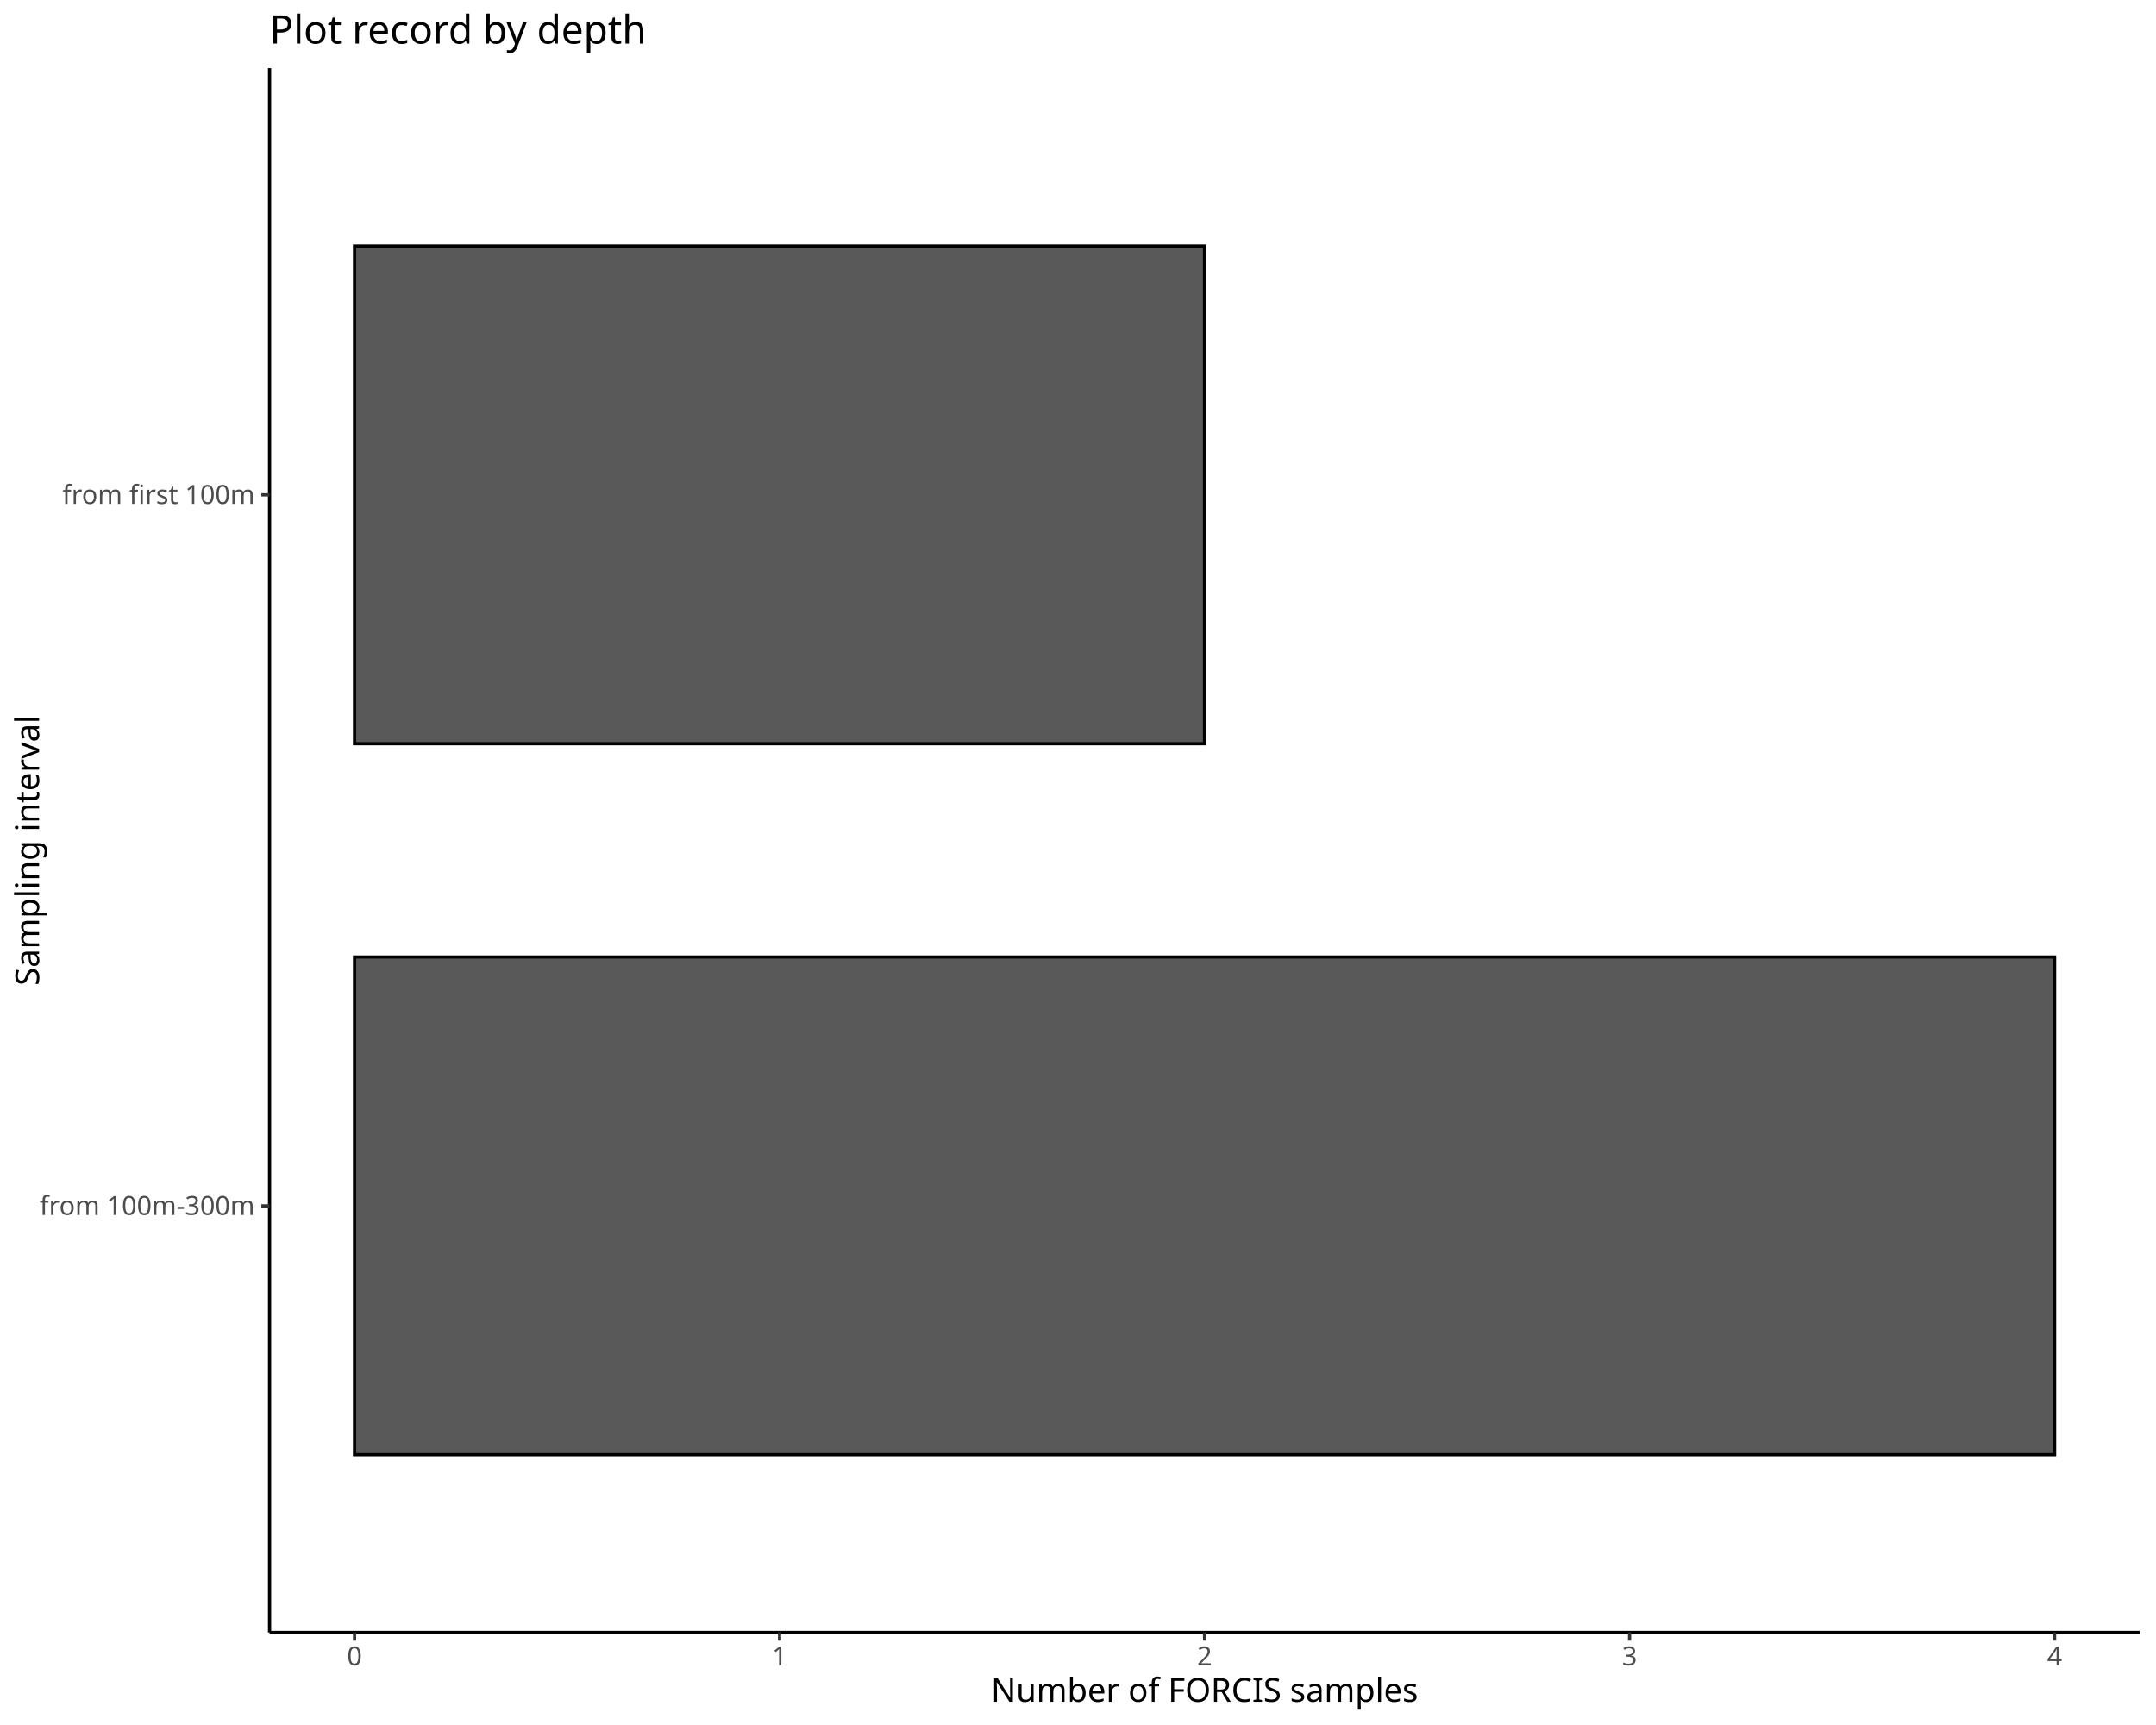
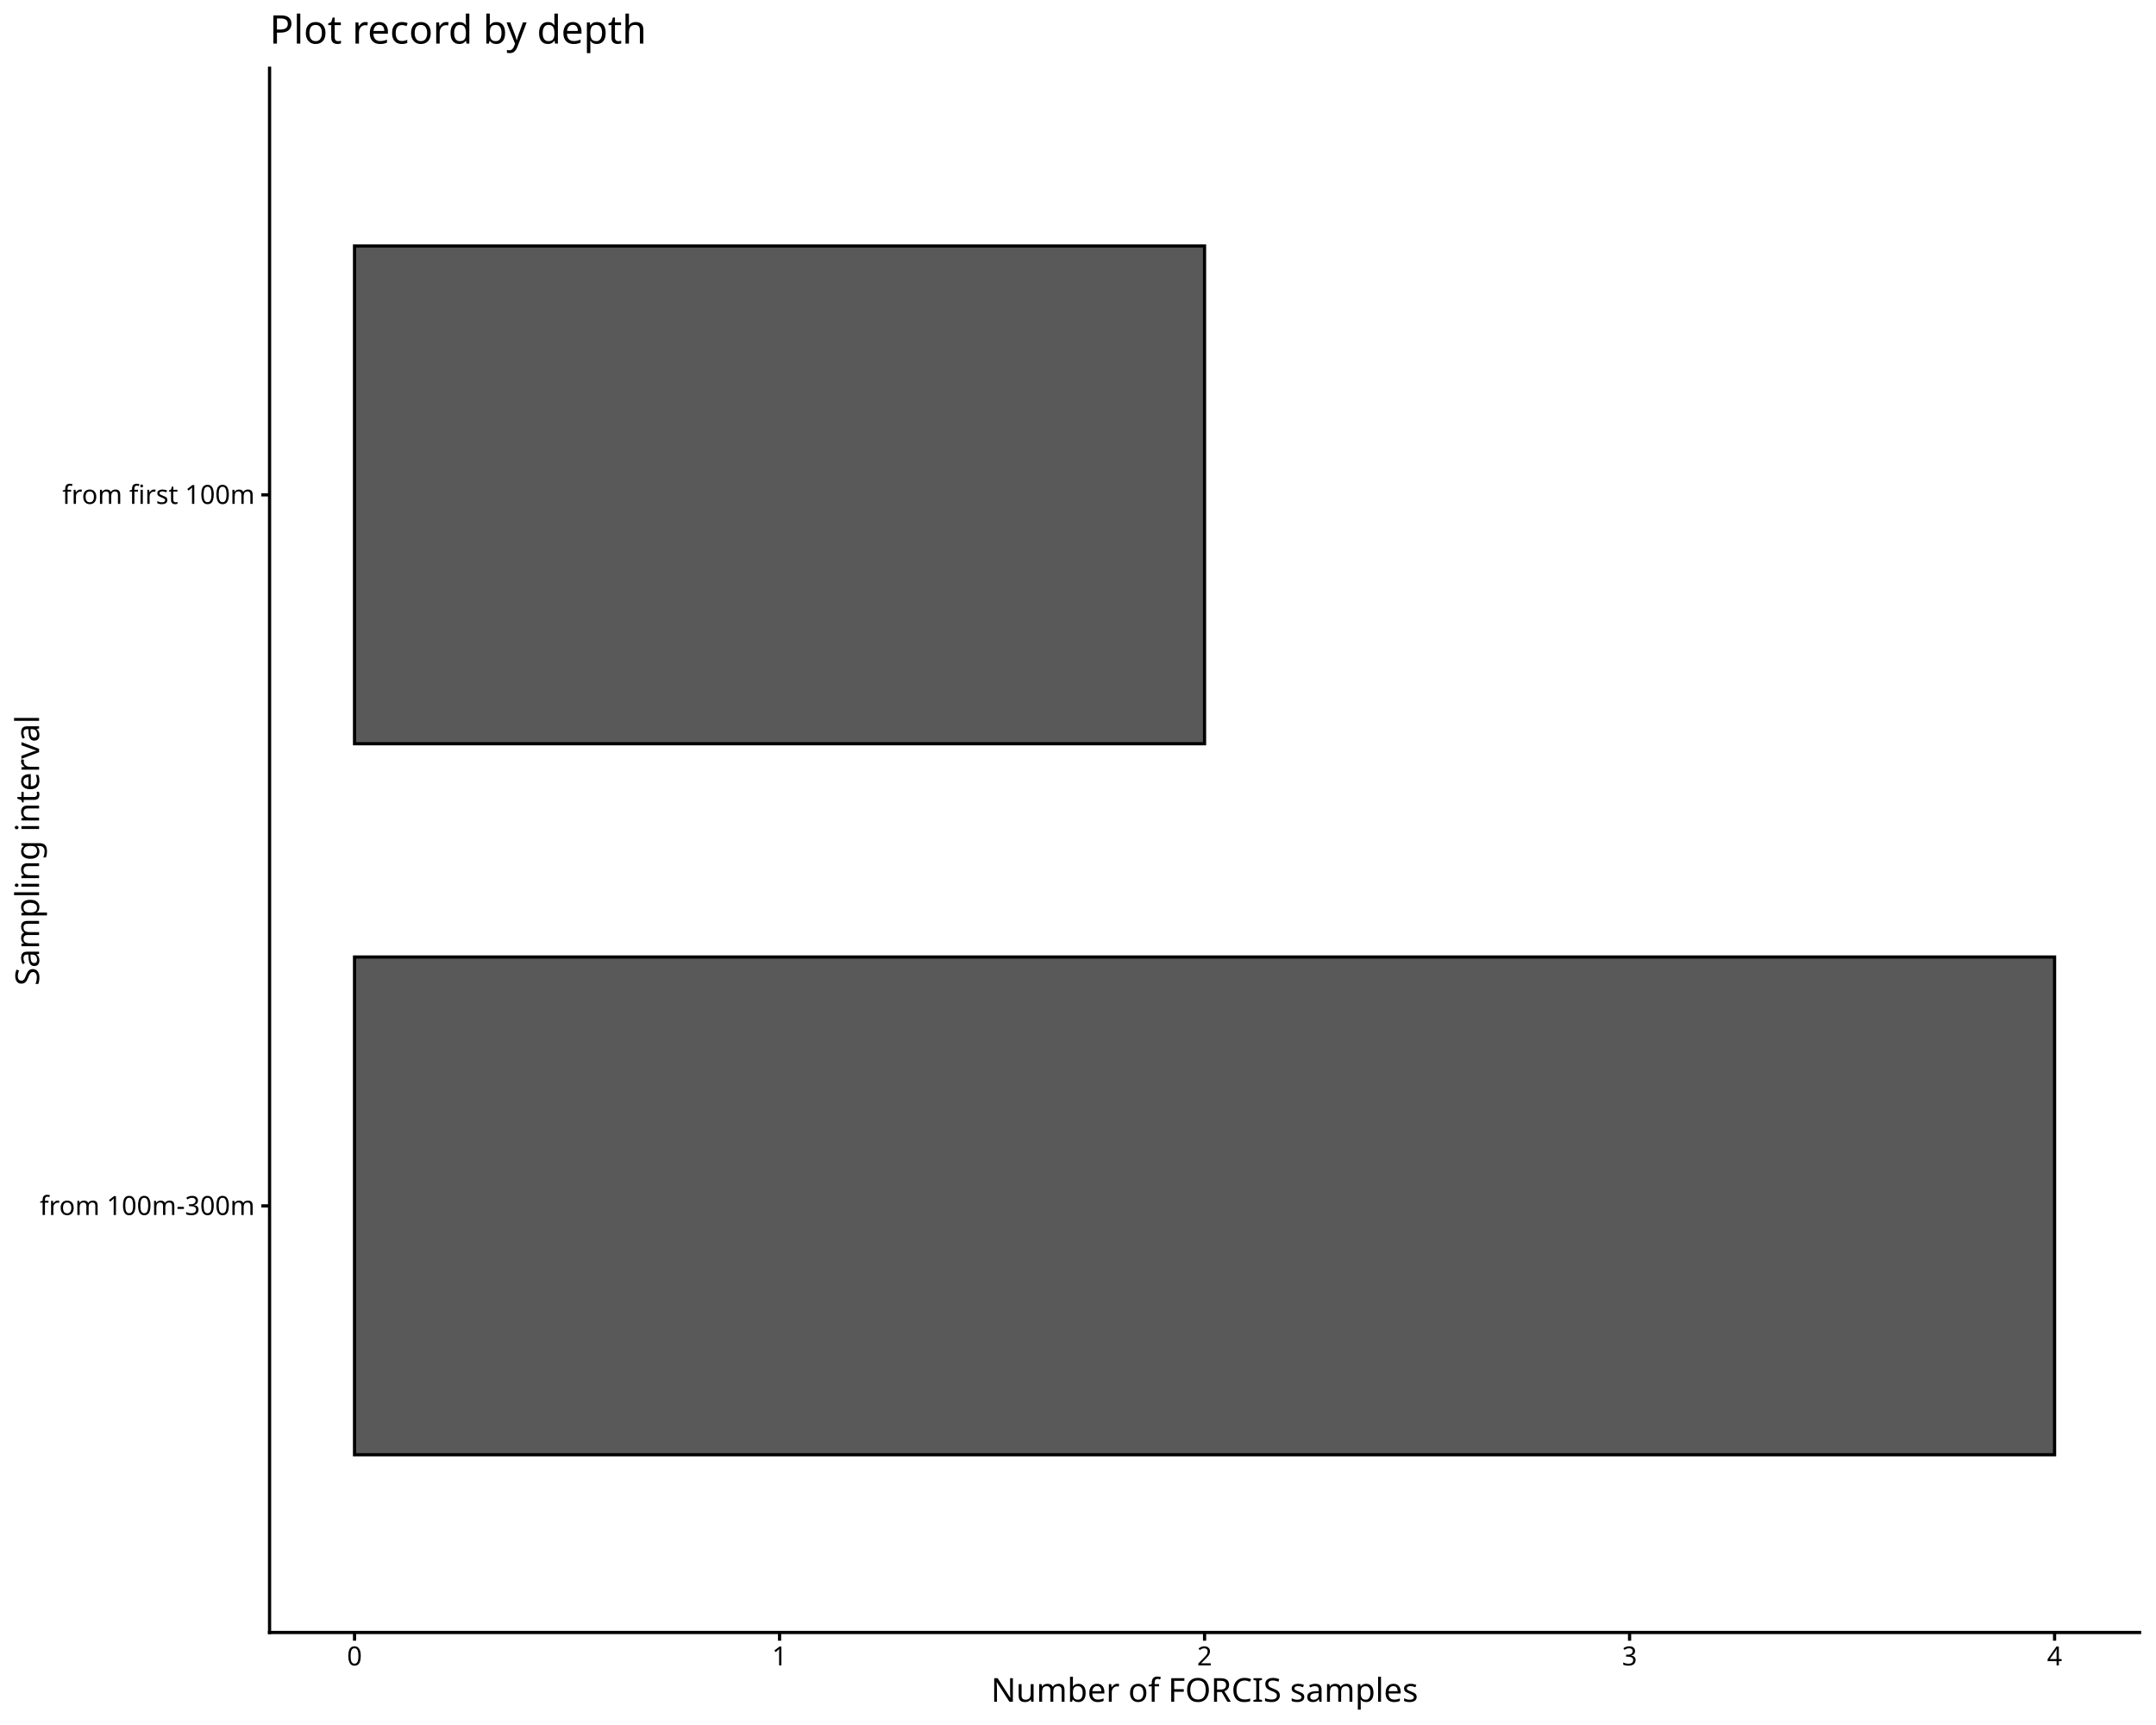
<svg xmlns="http://www.w3.org/2000/svg" class="svglite" data-engine-version="2.0" width="720.00pt" height="576.00pt" viewBox="0 0 720.00 576.00">
  <defs>
    <style type="text/css">
    .svglite line, .svglite polyline, .svglite polygon, .svglite path, .svglite rect, .svglite circle {
      fill: none;
      stroke: #000000;
      stroke-linecap: round;
      stroke-linejoin: round;
      stroke-miterlimit: 10.00;
    }
  </style>
  </defs>
  <rect width="100%" height="100%" style="stroke: none; fill: #FFFFFF;" />
  <defs>
    <clipPath id="cpMC4wMHw3MjAuMDB8MC4wMHw1NzYuMDA=">
      <rect x="0.00" y="0.00" width="720.00" height="576.00" />
    </clipPath>
  </defs>
  <g clip-path="url(#cpMC4wMHw3MjAuMDB8MC4wMHw1NzYuMDA=)">
    <rect x="0.00" y="0.00" width="720.00" height="576.00" style="stroke-width: 1.07; stroke: #FFFFFF; fill: #FFFFFF;" />
  </g>
  <defs>
    <clipPath id="cpOTAuMDJ8NzE0LjUyfDIyLjc4fDU0NS4xMQ==">
      <rect x="90.02" y="22.78" width="624.50" height="522.33" />
    </clipPath>
  </defs>
  <g clip-path="url(#cpOTAuMDJ8NzE0LjUyfDIyLjc4fDU0NS4xMQ==)">
    <rect x="90.02" y="22.78" width="624.50" height="522.33" style="stroke-width: 1.07; stroke: none; fill: #FFFFFF;" />
    <rect x="118.40" y="319.56" width="567.73" height="166.20" style="stroke-width: 1.07; stroke-linecap: butt; stroke-linejoin: miter; fill: #595959;" />
    <rect x="118.40" y="82.14" width="283.86" height="166.20" style="stroke-width: 1.07; stroke-linecap: butt; stroke-linejoin: miter; fill: #595959;" />
  </g>
  <g clip-path="url(#cpMC4wMHw3MjAuMDB8MC4wMHw1NzYuMDA=)">
-     <polyline points="90.02,545.11 90.02,22.78 " style="stroke-width: 1.07; stroke-linecap: butt;" />
-     <text x="85.09" y="405.69" text-anchor="end" style="font-size: 8.80px; fill: #4D4D4D; font-family: sans;" textLength="67.01px" lengthAdjust="spacingAndGlyphs">from 100m-300m</text>
-     <text x="85.09" y="168.26" text-anchor="end" style="font-size: 8.80px; fill: #4D4D4D; font-family: sans;" textLength="58.69px" lengthAdjust="spacingAndGlyphs">from first 100m</text>
-     <polyline points="87.28,402.66 90.02,402.66 " style="stroke-width: 1.07; stroke: #333333; stroke-linecap: butt;" />
-     <polyline points="87.28,165.24 90.02,165.24 " style="stroke-width: 1.07; stroke: #333333; stroke-linecap: butt;" />
-     <polyline points="90.02,545.11 714.52,545.11 " style="stroke-width: 1.07; stroke-linecap: butt;" />
-     <polyline points="118.40,547.85 118.40,545.11 " style="stroke-width: 1.07; stroke: #333333; stroke-linecap: butt;" />
-     <polyline points="260.34,547.85 260.34,545.11 " style="stroke-width: 1.07; stroke: #333333; stroke-linecap: butt;" />
-     <polyline points="402.27,547.85 402.27,545.11 " style="stroke-width: 1.07; stroke: #333333; stroke-linecap: butt;" />
-     <polyline points="544.20,547.85 544.20,545.11 " style="stroke-width: 1.07; stroke: #333333; stroke-linecap: butt;" />
-     <polyline points="686.13,547.85 686.13,545.11 " style="stroke-width: 1.07; stroke: #333333; stroke-linecap: butt;" />
-     <text x="118.40" y="556.10" text-anchor="middle" style="font-size: 8.80px; fill: #4D4D4D; font-family: sans;" textLength="4.89px" lengthAdjust="spacingAndGlyphs">0</text>
-     <text x="260.34" y="556.10" text-anchor="middle" style="font-size: 8.80px; fill: #4D4D4D; font-family: sans;" textLength="4.89px" lengthAdjust="spacingAndGlyphs">1</text>
-     <text x="402.27" y="556.10" text-anchor="middle" style="font-size: 8.80px; fill: #4D4D4D; font-family: sans;" textLength="4.89px" lengthAdjust="spacingAndGlyphs">2</text>
-     <text x="544.20" y="556.10" text-anchor="middle" style="font-size: 8.80px; fill: #4D4D4D; font-family: sans;" textLength="4.89px" lengthAdjust="spacingAndGlyphs">3</text>
-     <text x="686.13" y="556.10" text-anchor="middle" style="font-size: 8.80px; fill: #4D4D4D; font-family: sans;" textLength="4.89px" lengthAdjust="spacingAndGlyphs">4</text>
+     <polyline points="90.02,545.11 90.02,22.78 " style="stroke-width: 1.07; stroke-linecap: square;" />
+     <text x="85.09" y="405.69" text-anchor="end" style="font-size: 8.80px; font-family: sans;" textLength="67.01px" lengthAdjust="spacingAndGlyphs">from 100m-300m</text>
+     <text x="85.09" y="168.26" text-anchor="end" style="font-size: 8.80px; font-family: sans;" textLength="58.69px" lengthAdjust="spacingAndGlyphs">from first 100m</text>
+     <polyline points="87.28,402.66 90.02,402.66 " style="stroke-width: 1.07; stroke-linecap: butt;" />
+     <polyline points="87.28,165.24 90.02,165.24 " style="stroke-width: 1.07; stroke-linecap: butt;" />
+     <polyline points="90.02,545.11 714.52,545.11 " style="stroke-width: 1.07; stroke-linecap: square;" />
+     <polyline points="118.40,547.85 118.40,545.11 " style="stroke-width: 1.07; stroke-linecap: butt;" />
+     <polyline points="260.34,547.85 260.34,545.11 " style="stroke-width: 1.07; stroke-linecap: butt;" />
+     <polyline points="402.27,547.85 402.27,545.11 " style="stroke-width: 1.07; stroke-linecap: butt;" />
+     <polyline points="544.20,547.85 544.20,545.11 " style="stroke-width: 1.07; stroke-linecap: butt;" />
+     <polyline points="686.13,547.85 686.13,545.11 " style="stroke-width: 1.07; stroke-linecap: butt;" />
+     <text x="118.40" y="556.10" text-anchor="middle" style="font-size: 8.80px; font-family: sans;" textLength="4.89px" lengthAdjust="spacingAndGlyphs">0</text>
+     <text x="260.34" y="556.10" text-anchor="middle" style="font-size: 8.80px; font-family: sans;" textLength="4.89px" lengthAdjust="spacingAndGlyphs">1</text>
+     <text x="402.27" y="556.10" text-anchor="middle" style="font-size: 8.80px; font-family: sans;" textLength="4.89px" lengthAdjust="spacingAndGlyphs">2</text>
+     <text x="544.20" y="556.10" text-anchor="middle" style="font-size: 8.80px; font-family: sans;" textLength="4.89px" lengthAdjust="spacingAndGlyphs">3</text>
+     <text x="686.13" y="556.10" text-anchor="middle" style="font-size: 8.80px; font-family: sans;" textLength="4.89px" lengthAdjust="spacingAndGlyphs">4</text>
    <text x="402.27" y="568.24" text-anchor="middle" style="font-size: 11.00px; font-family: sans;" textLength="140.01px" lengthAdjust="spacingAndGlyphs">Number of FORCIS samples</text>
    <text transform="translate(13.05,283.95) rotate(-90)" text-anchor="middle" style="font-size: 11.00px; font-family: sans;" textLength="84.38px" lengthAdjust="spacingAndGlyphs">Sampling interval</text>
    <text x="90.02" y="14.56" style="font-size: 13.20px; font-family: sans;" textLength="118.15px" lengthAdjust="spacingAndGlyphs">Plot record by depth</text>
  </g>
</svg>
